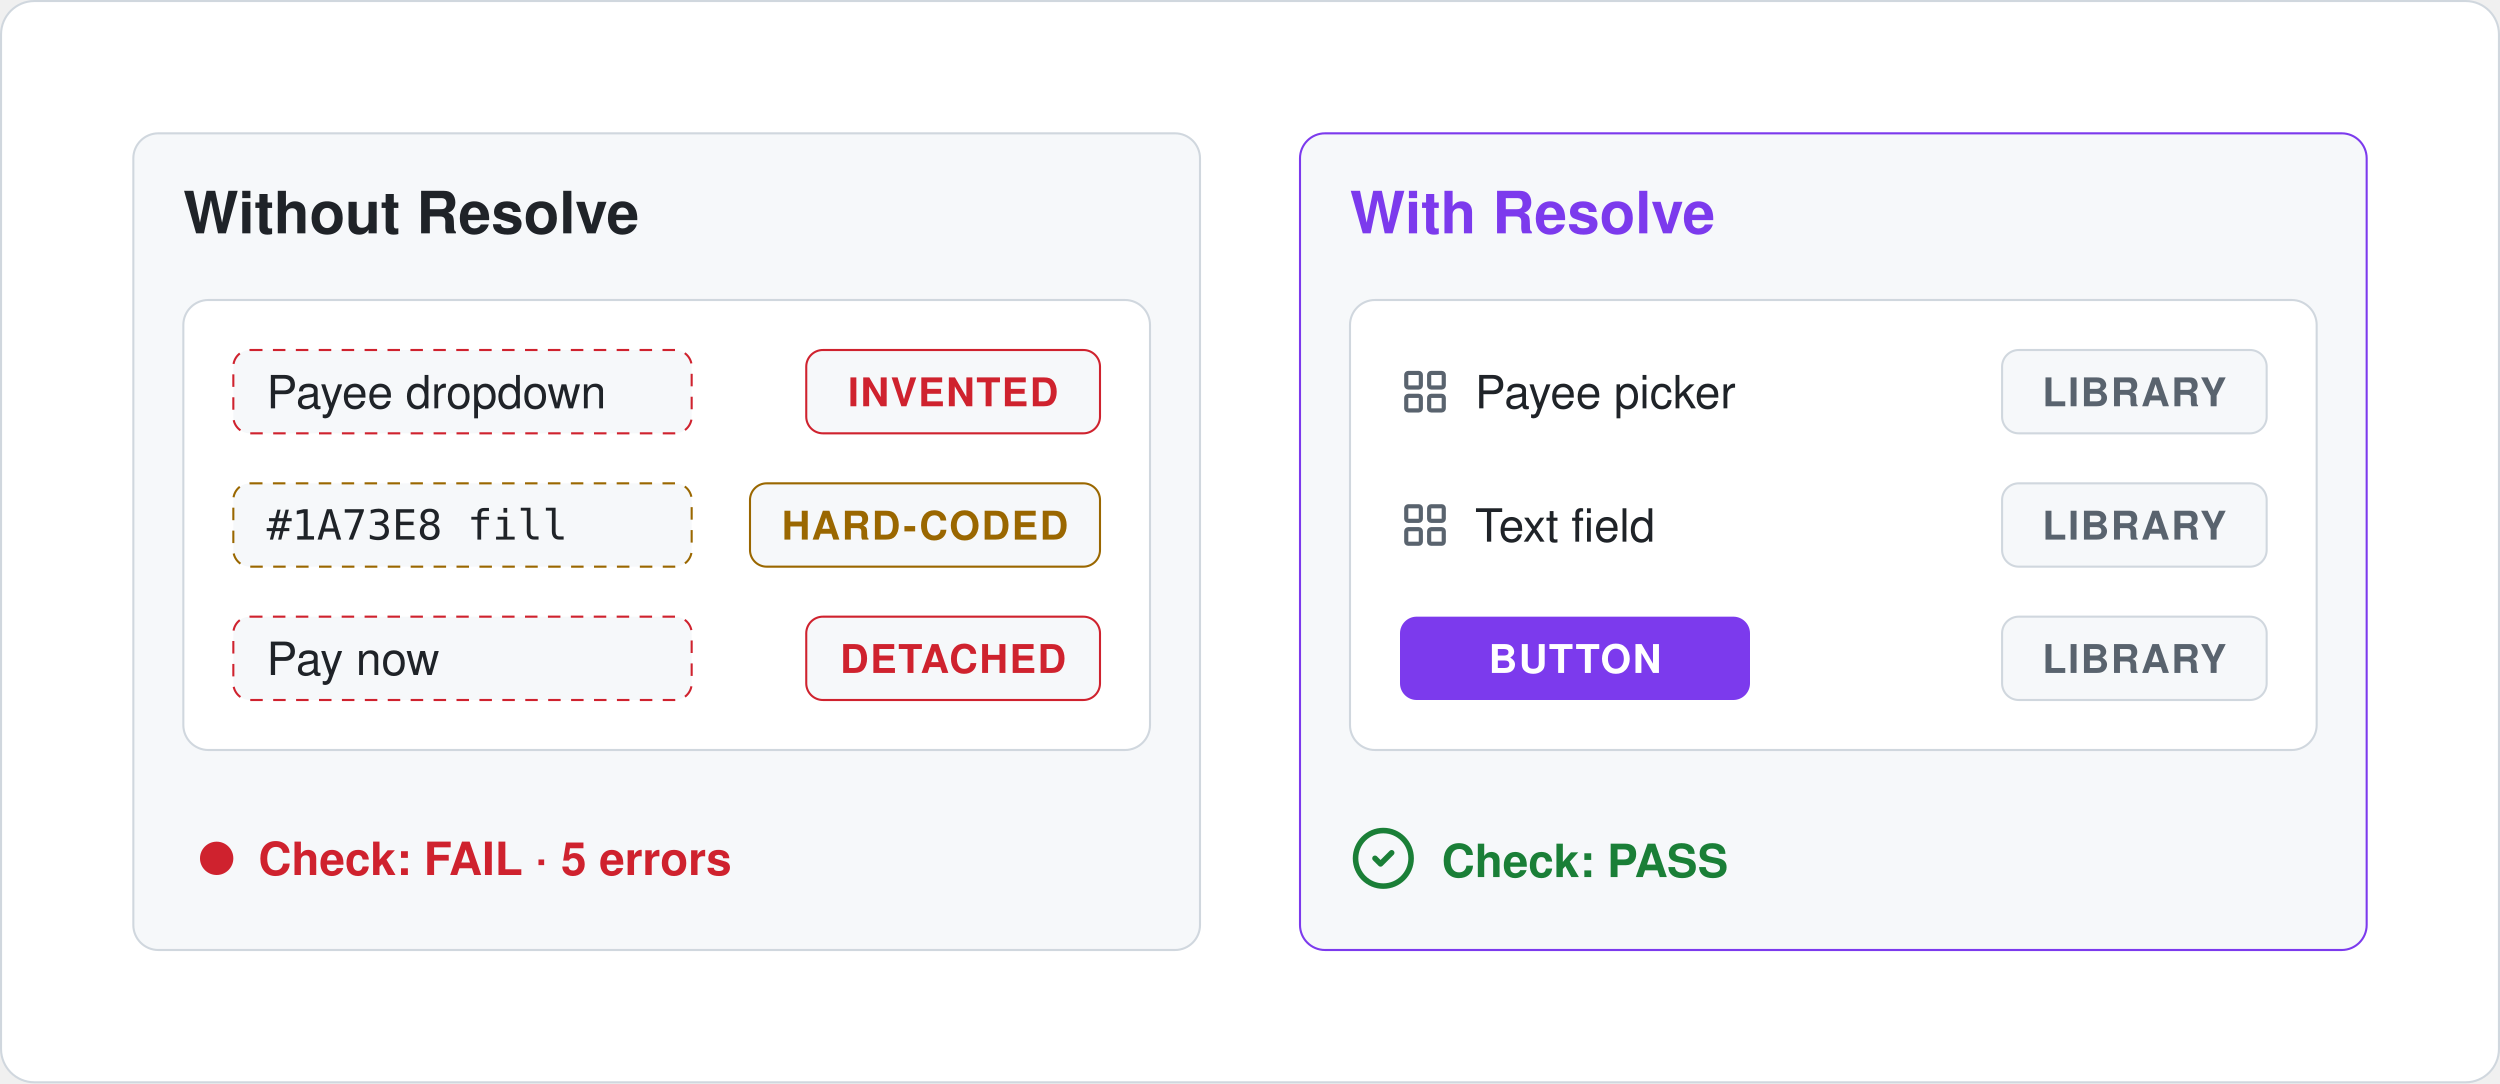
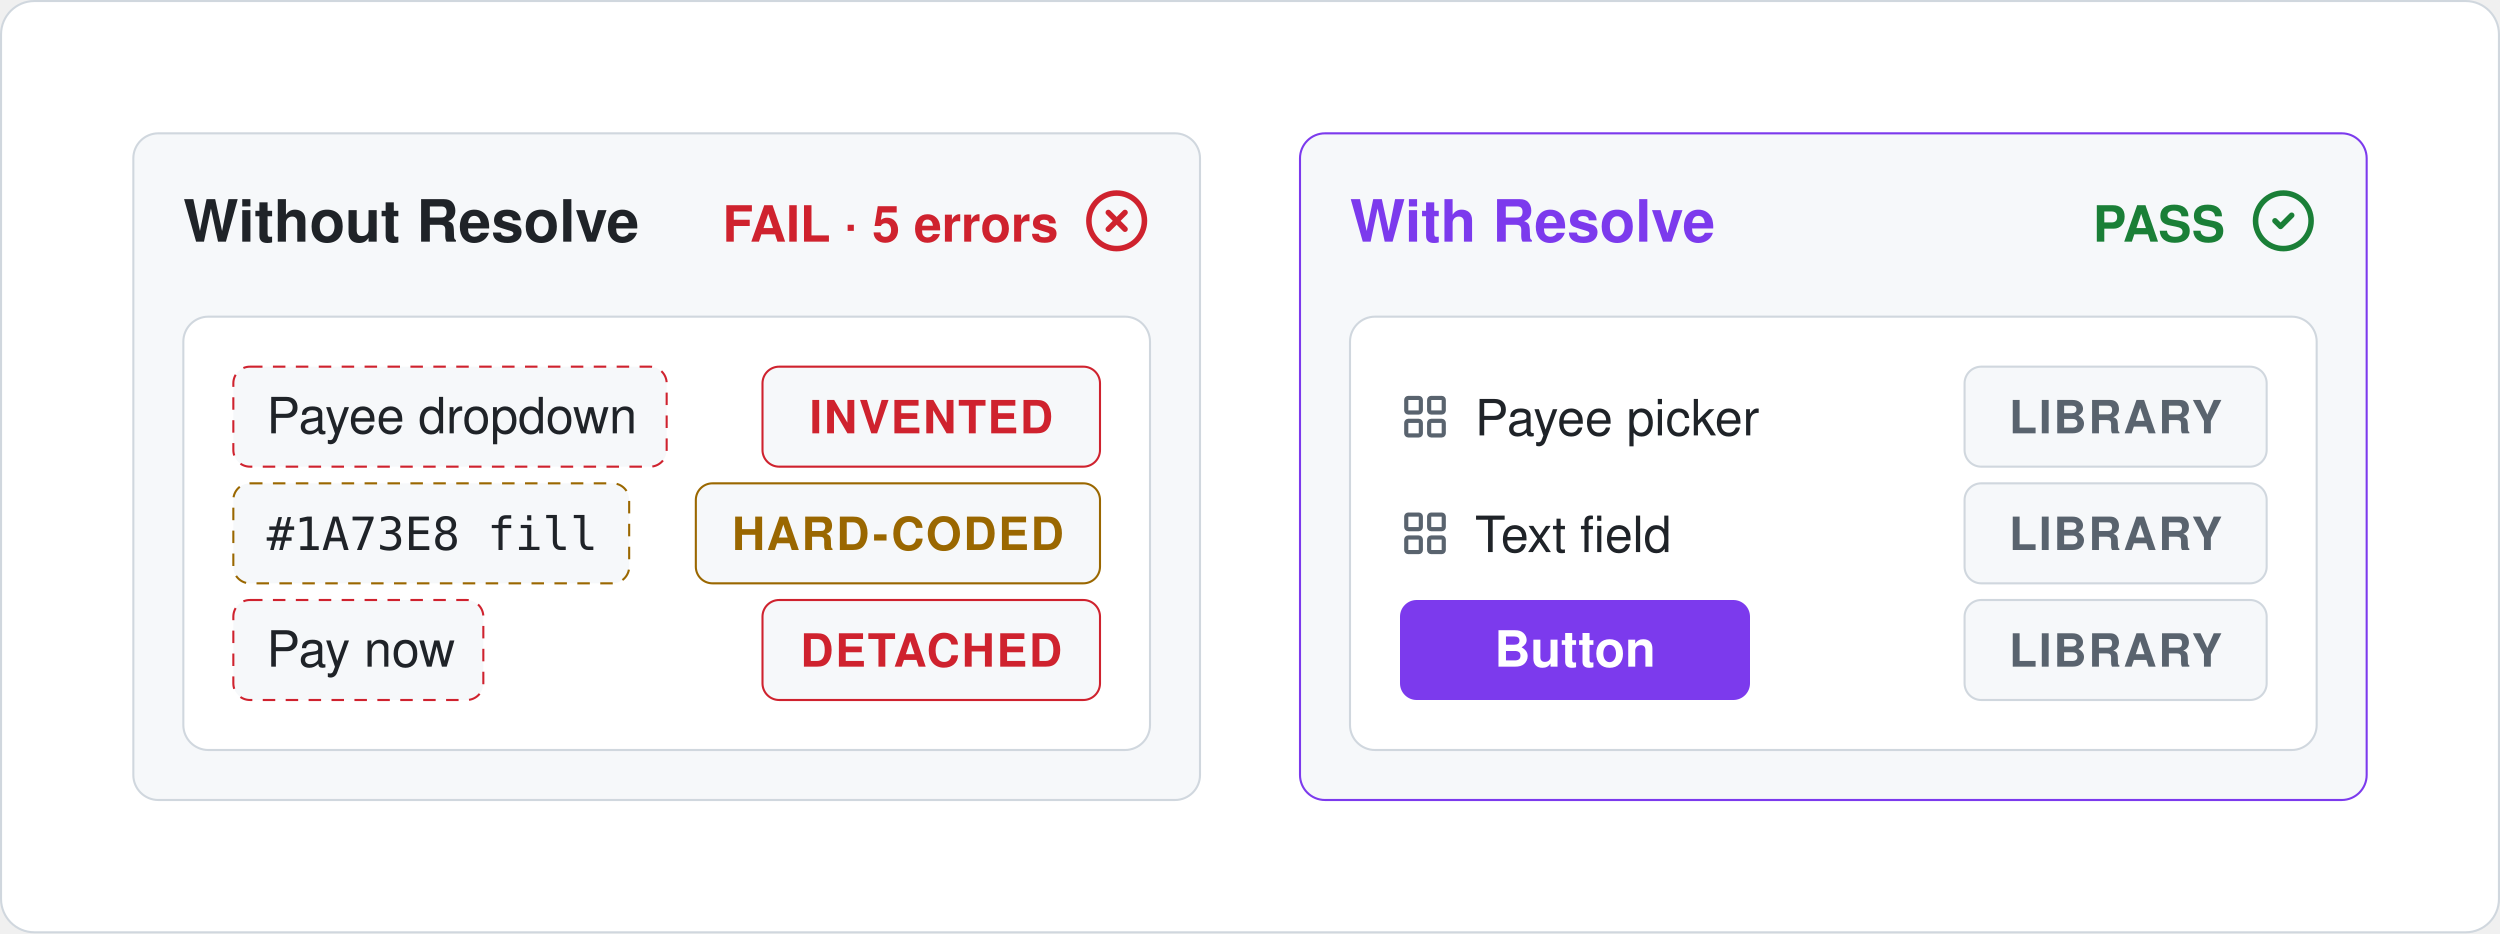
- <svg xmlns="http://www.w3.org/2000/svg" width="1200" height="520" viewBox="0 0 1200 520" role="img" aria-labelledby="t d">
-   <rect x="0.5" y="0.5" width="1199" height="519" rx="16" fill="#FFFFFF" stroke="#D0D7DE" stroke-width="1" />
-   <rect x="64" y="64" width="512" height="392" rx="12" fill="#F6F8FA" stroke="#D0D7DE" stroke-width="1" />
-   <text x="88" y="112" font-family="-apple-system,'Segoe UI',Helvetica,Arial,sans-serif" font-size="28" font-weight="600" fill="#1F2328" text-anchor="start">Without Resolve</text>
-   <rect x="88" y="144" width="464" height="216" rx="12" fill="#FFFFFF" stroke="#D0D7DE" stroke-width="1" />
-   <rect x="112" y="168" width="220" height="40" rx="8" fill="#F6F8FA" stroke="#CF222E" stroke-width="1" stroke-dasharray="6 5" />
-   <text x="128" y="196" font-family="-apple-system,'Segoe UI',Helvetica,Arial,sans-serif" font-size="22" font-weight="400" fill="#1F2328" text-anchor="start">Payee dropdown</text>
-   <rect x="387" y="168" width="141" height="40" rx="8" fill="#F6F8FA" stroke="#CF222E" stroke-width="1" />
-   <text x="457.5" y="195" font-family="-apple-system,'Segoe UI',Helvetica,Arial,sans-serif" font-size="19" font-weight="600" fill="#CF222E" text-anchor="middle" letter-spacing="0.04em">INVENTED</text>
-   <rect x="112" y="232" width="220" height="40" rx="8" fill="#F6F8FA" stroke="#9A6700" stroke-width="1" stroke-dasharray="6 5" />
-   <text x="128" y="259" font-family="ui-monospace,SFMono-Regular,Menlo,monospace" font-size="20" font-weight="400" fill="#1F2328" text-anchor="start">#1A73E8 fill</text>
-   <rect x="360" y="232" width="168" height="40" rx="8" fill="#F6F8FA" stroke="#9A6700" stroke-width="1" />
-   <text x="444.0" y="259" font-family="-apple-system,'Segoe UI',Helvetica,Arial,sans-serif" font-size="19" font-weight="600" fill="#9A6700" text-anchor="middle" letter-spacing="0.04em">HARD-CODED</text>
-   <rect x="112" y="296" width="220" height="40" rx="8" fill="#F6F8FA" stroke="#CF222E" stroke-width="1" stroke-dasharray="6 5" />
-   <text x="128" y="324" font-family="-apple-system,'Segoe UI',Helvetica,Arial,sans-serif" font-size="22" font-weight="400" fill="#1F2328" text-anchor="start">Pay now</text>
-   <rect x="387" y="296" width="141" height="40" rx="8" fill="#F6F8FA" stroke="#CF222E" stroke-width="1" />
-   <text x="457.5" y="323" font-family="-apple-system,'Segoe UI',Helvetica,Arial,sans-serif" font-size="19" font-weight="600" fill="#CF222E" text-anchor="middle" letter-spacing="0.04em">DETACHED</text>
-   <circle cx="104" cy="412" r="8" fill="#CF222E" />
-   <text x="124" y="420" font-family="-apple-system,'Segoe UI',Helvetica,Arial,sans-serif" font-size="22" font-weight="600" fill="#CF222E" text-anchor="start">Check: FAIL · 5 errors</text>
-   <rect x="624" y="64" width="512" height="392" rx="12" fill="#F6F8FA" stroke="#7C3AED" stroke-width="1" />
-   <text x="648" y="112" font-family="-apple-system,'Segoe UI',Helvetica,Arial,sans-serif" font-size="28" font-weight="600" fill="#7C3AED" text-anchor="start">With Resolve</text>
-   <rect x="648" y="144" width="464" height="216" rx="12" fill="#FFFFFF" stroke="#D0D7DE" stroke-width="1" />
-   <g transform="translate(672 176) scale(1.0)" fill="none" stroke="#59636E" stroke-width="2" stroke-linecap="round" stroke-linejoin="round">
+ <svg xmlns="http://www.w3.org/2000/svg" width="1200" height="448" viewBox="0 0 1200 448" role="img" aria-labelledby="t d">
+   <rect x="0.5" y="0.5" width="1199" height="447" rx="16" fill="#FFFFFF" stroke="#D0D7DE" stroke-width="1" />
+   <rect x="64" y="64" width="512" height="320" rx="12" fill="#F6F8FA" stroke="#D0D7DE" stroke-width="1" />
+   <text x="88" y="116" font-family="-apple-system,'Segoe UI',Helvetica,Arial,sans-serif" font-size="28" font-weight="600" fill="#1F2328" text-anchor="start">Without Resolve</text>
+   <g transform="translate(520 90) scale(1.333333)" fill="none" stroke="#CF222E" stroke-width="2" stroke-linecap="round" stroke-linejoin="round">
+     <circle cx="12" cy="12" r="10" />
+     <path d="m15 9-6 6" />
+     <path d="m9 9 6 6" />
+   </g>
+   <text x="508" y="116" font-family="-apple-system,'Segoe UI',Helvetica,Arial,sans-serif" font-size="24" font-weight="600" fill="#CF222E" text-anchor="end">FAIL · 5 errors</text>
+   <rect x="88" y="152" width="464" height="208" rx="12" fill="#FFFFFF" stroke="#D0D7DE" stroke-width="1" />
+   <rect x="112" y="176" width="208" height="48" rx="8" fill="#F6F8FA" stroke="#CF222E" stroke-width="1" stroke-dasharray="6 5" />
+   <text x="128" y="208" font-family="-apple-system,'Segoe UI',Helvetica,Arial,sans-serif" font-size="24" font-weight="400" fill="#1F2328" text-anchor="start">Payee dropdown</text>
+   <rect x="366" y="176" width="162" height="48" rx="8" fill="#F6F8FA" stroke="#CF222E" stroke-width="1" />
+   <text x="447.0" y="208" font-family="-apple-system,'Segoe UI',Helvetica,Arial,sans-serif" font-size="22" font-weight="600" fill="#CF222E" text-anchor="middle" letter-spacing="0.04em">INVENTED</text>
+   <rect x="112" y="232" width="190" height="48" rx="8" fill="#F6F8FA" stroke="#9A6700" stroke-width="1" stroke-dasharray="6 5" />
+   <text x="128" y="264" font-family="ui-monospace,SFMono-Regular,Menlo,monospace" font-size="22" font-weight="400" fill="#1F2328" text-anchor="start">#1A73E8 fill</text>
+   <rect x="334" y="232" width="194" height="48" rx="8" fill="#F6F8FA" stroke="#9A6700" stroke-width="1" />
+   <text x="431.0" y="264" font-family="-apple-system,'Segoe UI',Helvetica,Arial,sans-serif" font-size="22" font-weight="600" fill="#9A6700" text-anchor="middle" letter-spacing="0.04em">HARD-CODED</text>
+   <rect x="112" y="288" width="120" height="48" rx="8" fill="#F6F8FA" stroke="#CF222E" stroke-width="1" stroke-dasharray="6 5" />
+   <text x="128" y="320" font-family="-apple-system,'Segoe UI',Helvetica,Arial,sans-serif" font-size="24" font-weight="400" fill="#1F2328" text-anchor="start">Pay now</text>
+   <rect x="366" y="288" width="162" height="48" rx="8" fill="#F6F8FA" stroke="#CF222E" stroke-width="1" />
+   <text x="447.0" y="320" font-family="-apple-system,'Segoe UI',Helvetica,Arial,sans-serif" font-size="22" font-weight="600" fill="#CF222E" text-anchor="middle" letter-spacing="0.04em">DETACHED</text>
+   <rect x="624" y="64" width="512" height="320" rx="12" fill="#F6F8FA" stroke="#7C3AED" stroke-width="1" />
+   <text x="648" y="116" font-family="-apple-system,'Segoe UI',Helvetica,Arial,sans-serif" font-size="28" font-weight="600" fill="#7C3AED" text-anchor="start">With Resolve</text>
+   <g transform="translate(1080 90) scale(1.333333)" fill="none" stroke="#1A7F37" stroke-width="2" stroke-linecap="round" stroke-linejoin="round">
+     <circle cx="12" cy="12" r="10" />
+     <path d="m9 12 2 2 4-4" />
+   </g>
+   <text x="1068" y="116" font-family="-apple-system,'Segoe UI',Helvetica,Arial,sans-serif" font-size="24" font-weight="600" fill="#1A7F37" text-anchor="end">PASS</text>
+   <rect x="648" y="152" width="464" height="208" rx="12" fill="#FFFFFF" stroke="#D0D7DE" stroke-width="1" />
+   <g transform="translate(672 188) scale(1.0)" fill="none" stroke="#59636E" stroke-width="2" stroke-linecap="round" stroke-linejoin="round">
    <rect width="7" height="7" x="3" y="3" rx="1" />
    <rect width="7" height="7" x="14" y="3" rx="1" />
    <rect width="7" height="7" x="14" y="14" rx="1" />
    <rect width="7" height="7" x="3" y="14" rx="1" />
  </g>
-   <text x="708" y="196" font-family="-apple-system,'Segoe UI',Helvetica,Arial,sans-serif" font-size="22" font-weight="400" fill="#1F2328" text-anchor="start">Payee picker</text>
-   <rect x="961" y="168" width="127" height="40" rx="8" fill="#F6F8FA" stroke="#D0D7DE" stroke-width="1" />
-   <text x="1024.5" y="195" font-family="-apple-system,'Segoe UI',Helvetica,Arial,sans-serif" font-size="19" font-weight="600" fill="#59636E" text-anchor="middle" letter-spacing="0.04em">LIBRARY</text>
-   <g transform="translate(672 240) scale(1.0)" fill="none" stroke="#59636E" stroke-width="2" stroke-linecap="round" stroke-linejoin="round">
+   <text x="708" y="209" font-family="-apple-system,'Segoe UI',Helvetica,Arial,sans-serif" font-size="24" font-weight="400" fill="#1F2328" text-anchor="start">Payee picker</text>
+   <rect x="943" y="176" width="145" height="48" rx="8" fill="#F6F8FA" stroke="#D0D7DE" stroke-width="1" />
+   <text x="1015.5" y="208" font-family="-apple-system,'Segoe UI',Helvetica,Arial,sans-serif" font-size="22" font-weight="600" fill="#59636E" text-anchor="middle" letter-spacing="0.04em">LIBRARY</text>
+   <g transform="translate(672 244) scale(1.0)" fill="none" stroke="#59636E" stroke-width="2" stroke-linecap="round" stroke-linejoin="round">
    <rect width="7" height="7" x="3" y="3" rx="1" />
    <rect width="7" height="7" x="14" y="3" rx="1" />
    <rect width="7" height="7" x="14" y="14" rx="1" />
    <rect width="7" height="7" x="3" y="14" rx="1" />
  </g>
-   <text x="708" y="260" font-family="-apple-system,'Segoe UI',Helvetica,Arial,sans-serif" font-size="22" font-weight="400" fill="#1F2328" text-anchor="start">Text field</text>
-   <rect x="961" y="232" width="127" height="40" rx="8" fill="#F6F8FA" stroke="#D0D7DE" stroke-width="1" />
-   <text x="1024.5" y="259" font-family="-apple-system,'Segoe UI',Helvetica,Arial,sans-serif" font-size="19" font-weight="600" fill="#59636E" text-anchor="middle" letter-spacing="0.04em">LIBRARY</text>
-   <rect x="672" y="296" width="168" height="40" rx="8" fill="#7C3AED" />
-   <text x="756" y="323" font-family="-apple-system,'Segoe UI',Helvetica,Arial,sans-serif" font-size="19" font-weight="600" fill="#FFFFFF" text-anchor="middle" letter-spacing="0.04em">BUTTON</text>
-   <rect x="961" y="296" width="127" height="40" rx="8" fill="#F6F8FA" stroke="#D0D7DE" stroke-width="1" />
-   <text x="1024.5" y="323" font-family="-apple-system,'Segoe UI',Helvetica,Arial,sans-serif" font-size="19" font-weight="600" fill="#59636E" text-anchor="middle" letter-spacing="0.04em">LIBRARY</text>
-   <g transform="translate(648 396) scale(1.333333)" fill="none" stroke="#1A7F37" stroke-width="2" stroke-linecap="round" stroke-linejoin="round">
-     <circle cx="12" cy="12" r="10" />
-     <path d="m9 12 2 2 4-4" />
-   </g>
-   <text x="692" y="421" font-family="-apple-system,'Segoe UI',Helvetica,Arial,sans-serif" font-size="22" font-weight="600" fill="#1A7F37" text-anchor="start">Check: PASS</text>
+   <text x="708" y="265" font-family="-apple-system,'Segoe UI',Helvetica,Arial,sans-serif" font-size="24" font-weight="400" fill="#1F2328" text-anchor="start">Text field</text>
+   <rect x="943" y="232" width="145" height="48" rx="8" fill="#F6F8FA" stroke="#D0D7DE" stroke-width="1" />
+   <text x="1015.5" y="264" font-family="-apple-system,'Segoe UI',Helvetica,Arial,sans-serif" font-size="22" font-weight="600" fill="#59636E" text-anchor="middle" letter-spacing="0.04em">LIBRARY</text>
+   <rect x="672" y="288" width="168" height="48" rx="8" fill="#7C3AED" />
+   <text x="756" y="320" font-family="-apple-system,'Segoe UI',Helvetica,Arial,sans-serif" font-size="24" font-weight="600" fill="#FFFFFF" text-anchor="middle">Button</text>
+   <rect x="943" y="288" width="145" height="48" rx="8" fill="#F6F8FA" stroke="#D0D7DE" stroke-width="1" />
+   <text x="1015.5" y="320" font-family="-apple-system,'Segoe UI',Helvetica,Arial,sans-serif" font-size="22" font-weight="600" fill="#59636E" text-anchor="middle" letter-spacing="0.04em">LIBRARY</text>
</svg>
